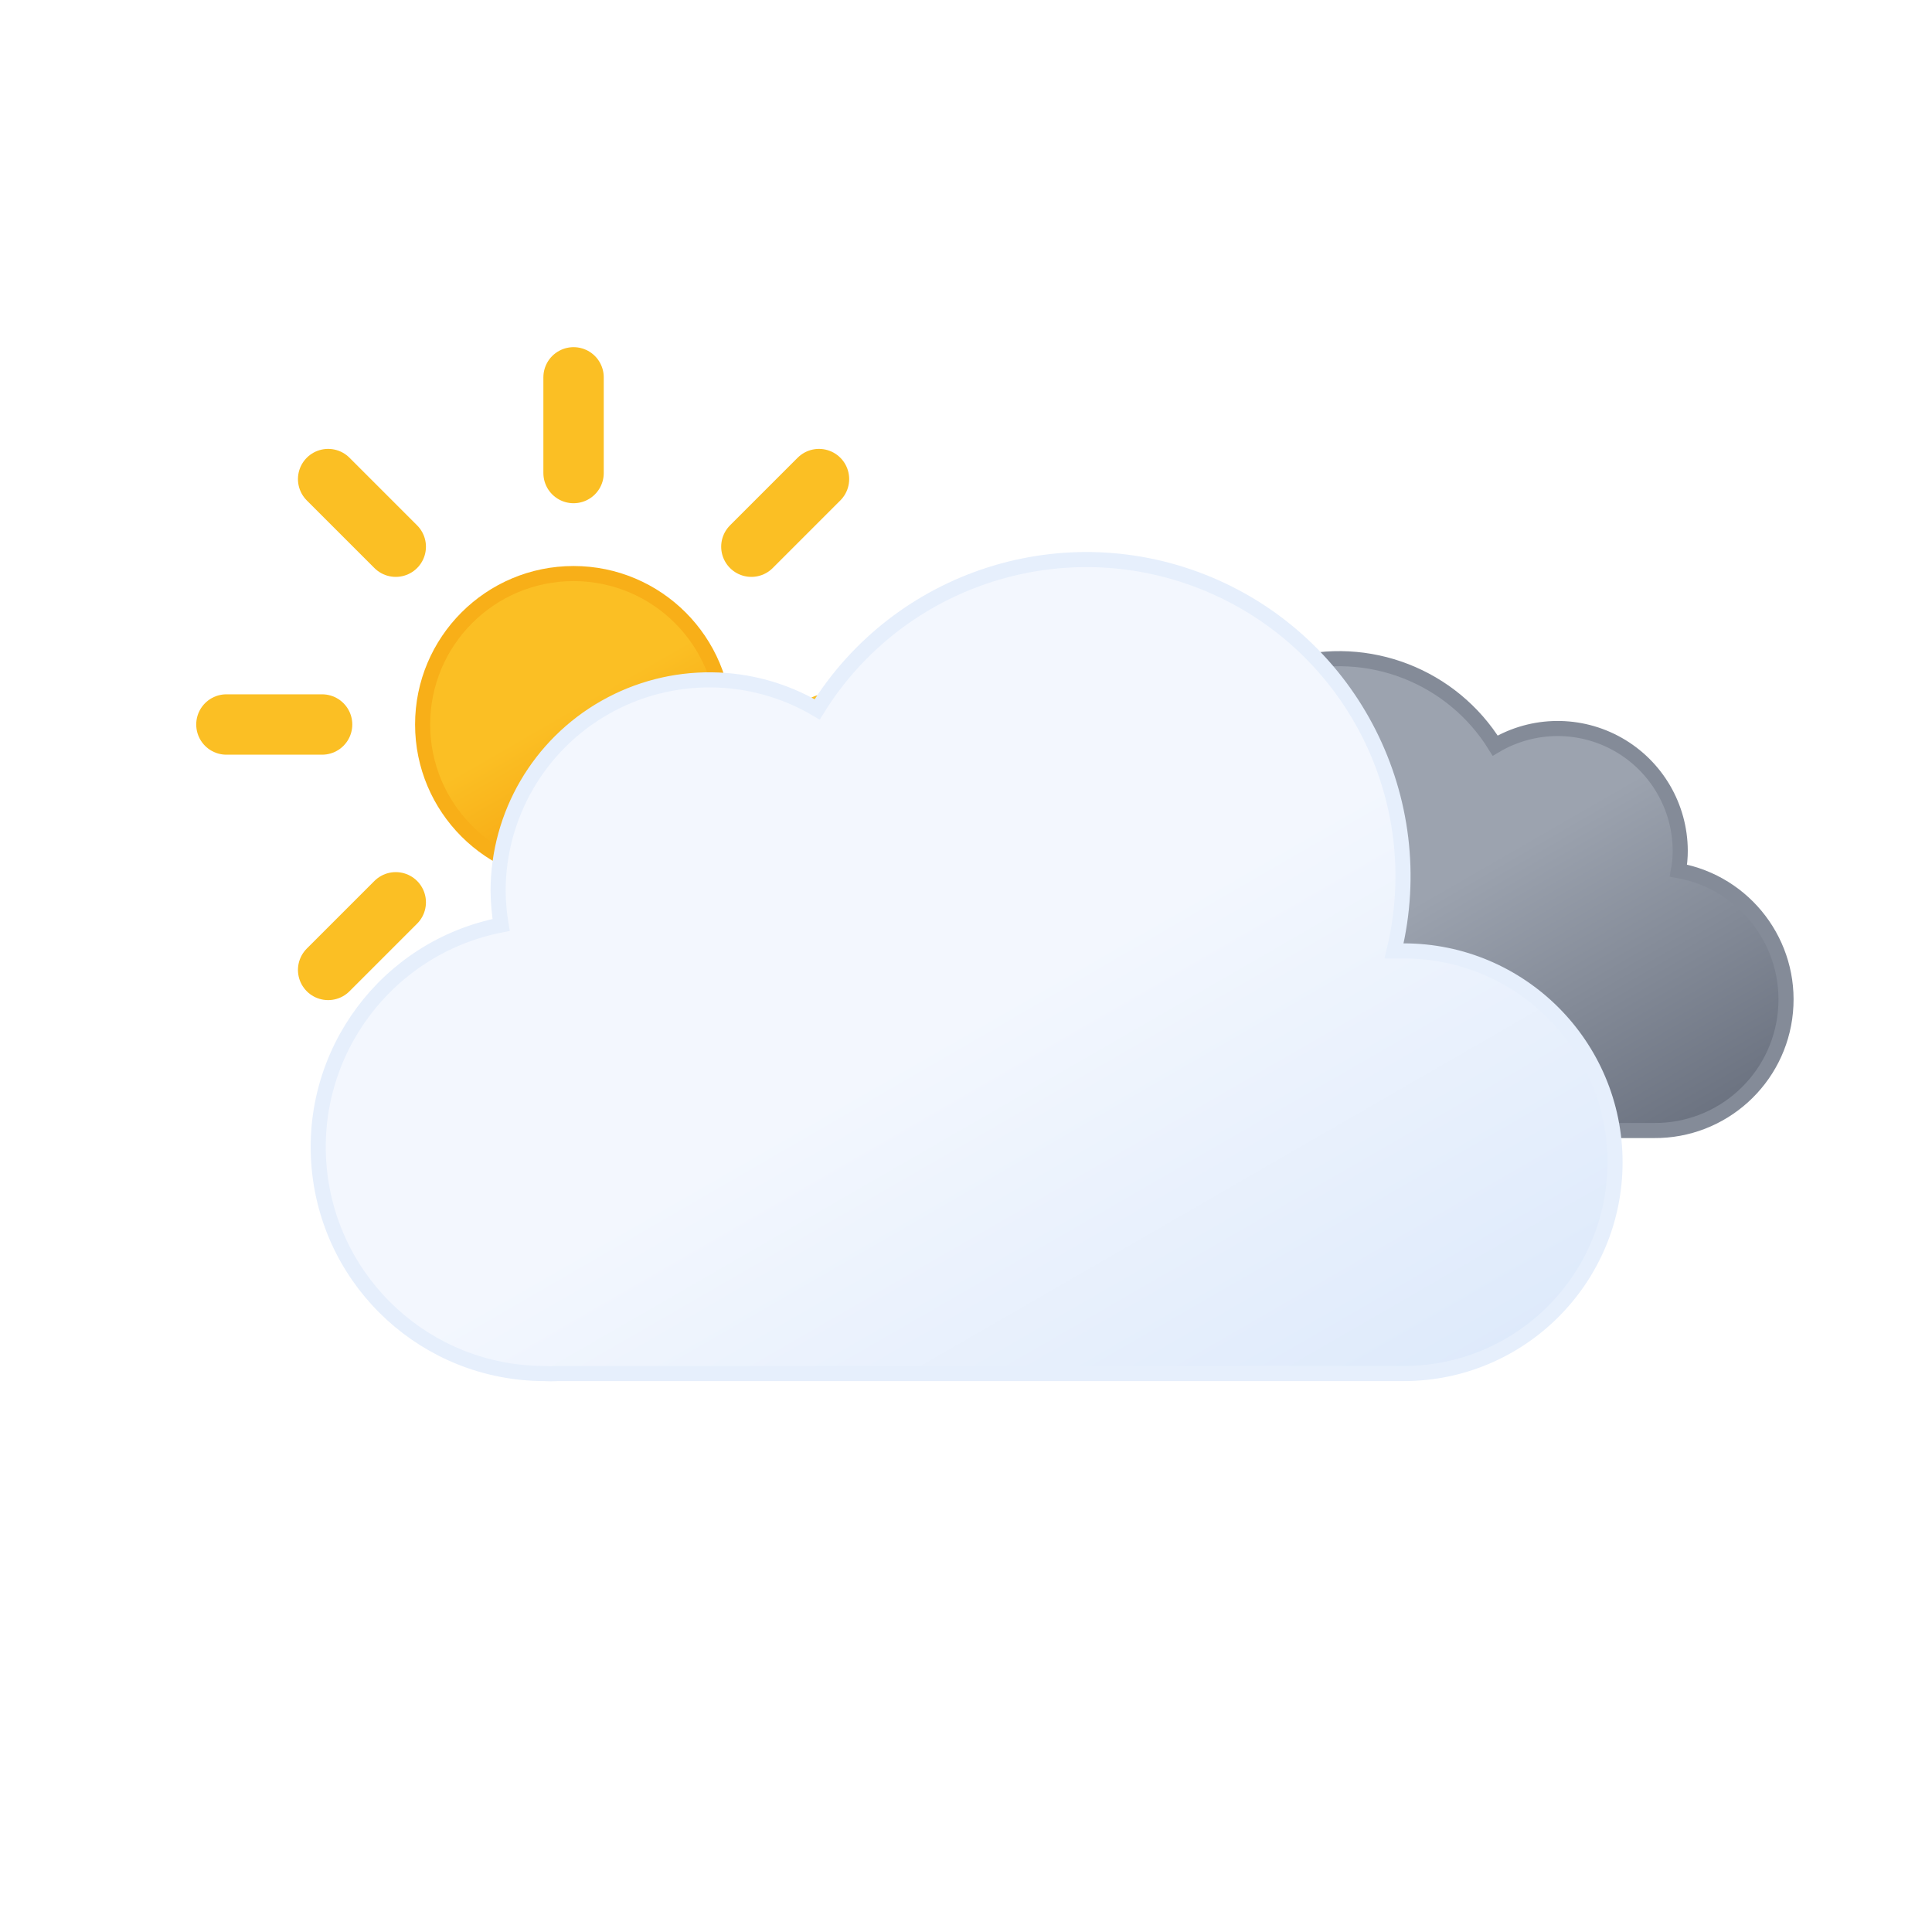
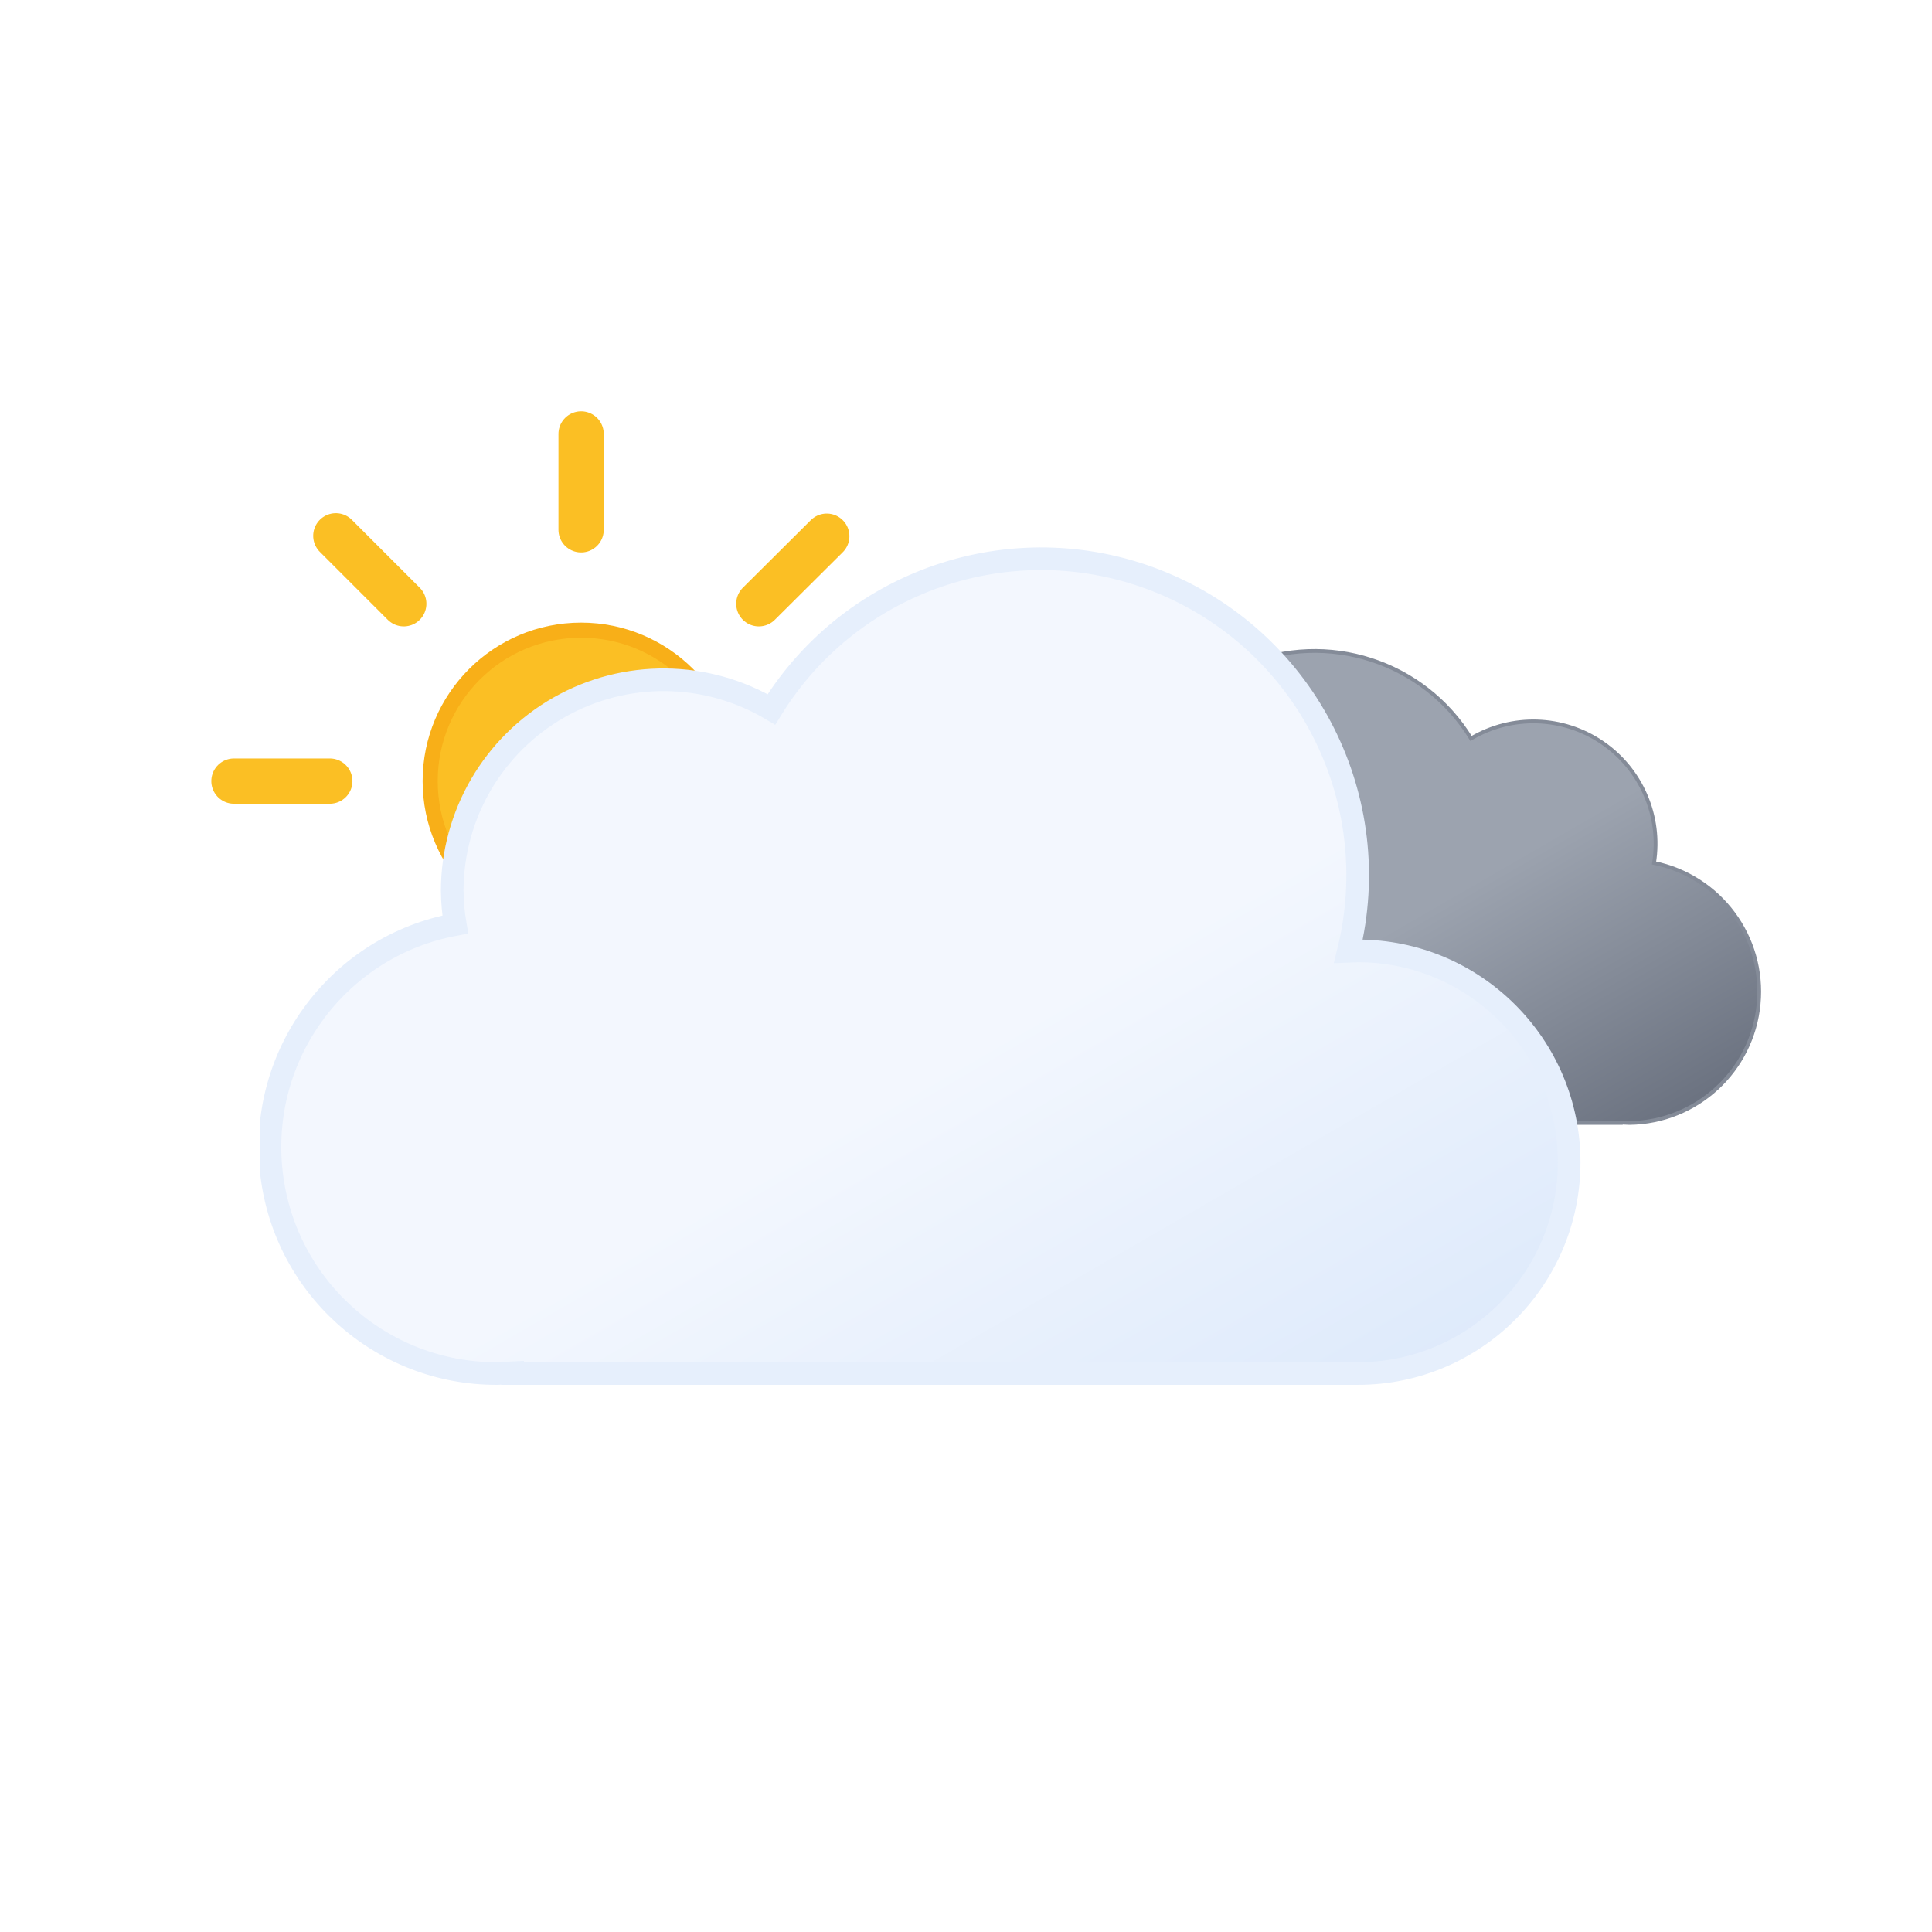
- <svg xmlns="http://www.w3.org/2000/svg" viewBox="0 0 64 64">
+ <svg xmlns="http://www.w3.org/2000/svg" xmlns:xlink="http://www.w3.org/1999/xlink" viewBox="0 0 512 512">
  <defs>
-     <linearGradient id="a" x1="16.5" x2="21.5" y1="19.67" y2="28.33" gradientUnits="userSpaceOnUse">
+     <symbol id="e" viewBox="0 0 196 196">
+       <circle cx="98" cy="98" r="40" fill="url(#c)" stroke="#f8af18" stroke-miterlimit="10" stroke-width="4" />
+       <path fill="none" stroke="#fbbf24" stroke-linecap="round" stroke-miterlimit="10" stroke-width="12" d="M98 31.4V6m0 184v-25.4M145.1 51l18-17.9M33 163l18-17.9M51 51 33 33m130.1 130.1-18-18M6 98h25.4M190 98h-25.4" />
+     </symbol>
+     <symbol id="g" viewBox="0 0 200.3 126.1">
+       <path fill="url(#b)" stroke="#848b98" stroke-miterlimit="10" d="M.5 93.2a32.4 32.4 0 0032.4 32.4h129.8v-.1l2.3.1a34.8 34.8 0 006.5-68.9 32.4 32.4 0 00-48.5-33 48.6 48.6 0 00-88.6 37.1h-1.5A32.4 32.4 0 00.5 93.1Z" />
+     </symbol>
+     <symbol id="h" viewBox="0 0 350 222">
+       <path fill="url(#a)" stroke="#e6effc" stroke-miterlimit="10" stroke-width="6" d="m291 107-2.5.1A83.9 83.9 0 00135.6 43 56 56 0 0051 91a56.6 56.6 0 00.8 9A60 60 0 0063 219l4-.2v.2h224a56 56 0 000-112Z" />
+     </symbol>
+     <symbol id="f" viewBox="0 0 398 222">
+       <use xlink:href="#g" width="200.3" height="126.1" transform="translate(198 27)" />
+       <use xlink:href="#h" width="350" height="222" />
+     </symbol>
+     <symbol id="d" viewBox="0 0 410.8 258">
+       <use xlink:href="#e" width="196" height="196" />
+       <use xlink:href="#f" width="398" height="222" transform="translate(12.84 36)" />
+     </symbol>
+     <linearGradient id="a" x1="99.5" x2="232.6" y1="30.7" y2="261.4" gradientUnits="userSpaceOnUse">
+       <stop offset="0" stop-color="#f3f7fe" />
+       <stop offset=".5" stop-color="#f3f7fe" />
+       <stop offset="1" stop-color="#deeafb" />
+     </linearGradient>
+     <linearGradient id="b" x1="52.7" x2="133.4" y1="9.6" y2="149.3" gradientUnits="userSpaceOnUse">
+       <stop offset="0" stop-color="#9ca3af" />
+       <stop offset=".5" stop-color="#9ca3af" />
+       <stop offset="1" stop-color="#6b7280" />
+     </linearGradient>
+     <linearGradient id="c" x1="78" x2="118" y1="63.4" y2="132.7" gradientUnits="userSpaceOnUse">
      <stop offset="0" stop-color="#fbbf24" />
-       <stop offset=".45" stop-color="#fbbf24" />
+       <stop offset=".5" stop-color="#fbbf24" />
      <stop offset="1" stop-color="#f59e0b" />
    </linearGradient>
-     <linearGradient id="b" x1="40.76" x2="50.83" y1="23" y2="40.46" gradientUnits="userSpaceOnUse">
-       <stop offset="0" stop-color="#9ca3af" />
-       <stop offset=".45" stop-color="#9ca3af" />
-       <stop offset="1" stop-color="#6b7280" />
-     </linearGradient>
-     <linearGradient id="c" x1="22.56" x2="39.2" y1="21.96" y2="50.8" gradientUnits="userSpaceOnUse">
-       <stop offset="0" stop-color="#f3f7fe" />
-       <stop offset=".45" stop-color="#f3f7fe" />
-       <stop offset="1" stop-color="#deeafb" />
-     </linearGradient>
  </defs>
-   <circle cx="19" cy="24" r="5" fill="url(#a)" stroke="#f8af18" stroke-miterlimit="10" stroke-width=".5" />
-   <path fill="none" stroke="#fbbf24" stroke-linecap="round" stroke-miterlimit="10" stroke-width="2" d="M19 15.67V12.5m0 23v-3.17m5.89-14.22l2.24-2.24M10.87 32.13l2.24-2.24m0-11.78l-2.24-2.24m16.26 16.26l-2.24-2.24M7.5 24h3.17m19.83 0h-3.17">
-     <animateTransform attributeName="transform" dur="45s" repeatCount="indefinite" type="rotate" values="0 19 24; 360 19 24" />
-   </path>
-   <path fill="url(#b)" stroke="#848b98" stroke-miterlimit="10" stroke-width=".5" d="M34.23 33.45a4.05 4.05 0 004.05 4h16.51a4.34 4.34 0 00.81-8.61 3.52 3.52 0 00.06-.66 4.06 4.06 0 00-6.13-3.48 6.08 6.08 0 00-11.25 3.19 6.34 6.34 0 00.18 1.46h-.18a4.05 4.05 0 00-4.05 4.1z">
-     <animateTransform attributeName="transform" dur="7s" repeatCount="indefinite" type="translate" values="-2.1 0; 2.1 0; -2.1 0" />
-   </path>
-   <path fill="url(#c)" stroke="#e6effc" stroke-miterlimit="10" stroke-width=".5" d="M46.5 31.5h-.32a10.49 10.49 0 00-19.11-8 7 7 0 00-10.57 6 7.21 7.21 0 00.1 1.14A7.5 7.5 0 0018 45.5a4.19 4.19 0 00.5 0v0h28a7 7 0 000-14z">
-     <animateTransform attributeName="transform" dur="7s" repeatCount="indefinite" type="translate" values="-3 0; 3 0; -3 0" />
-   </path>
+   <use xlink:href="#d" width="410.8" height="258" transform="translate(56 109)" />
</svg>
